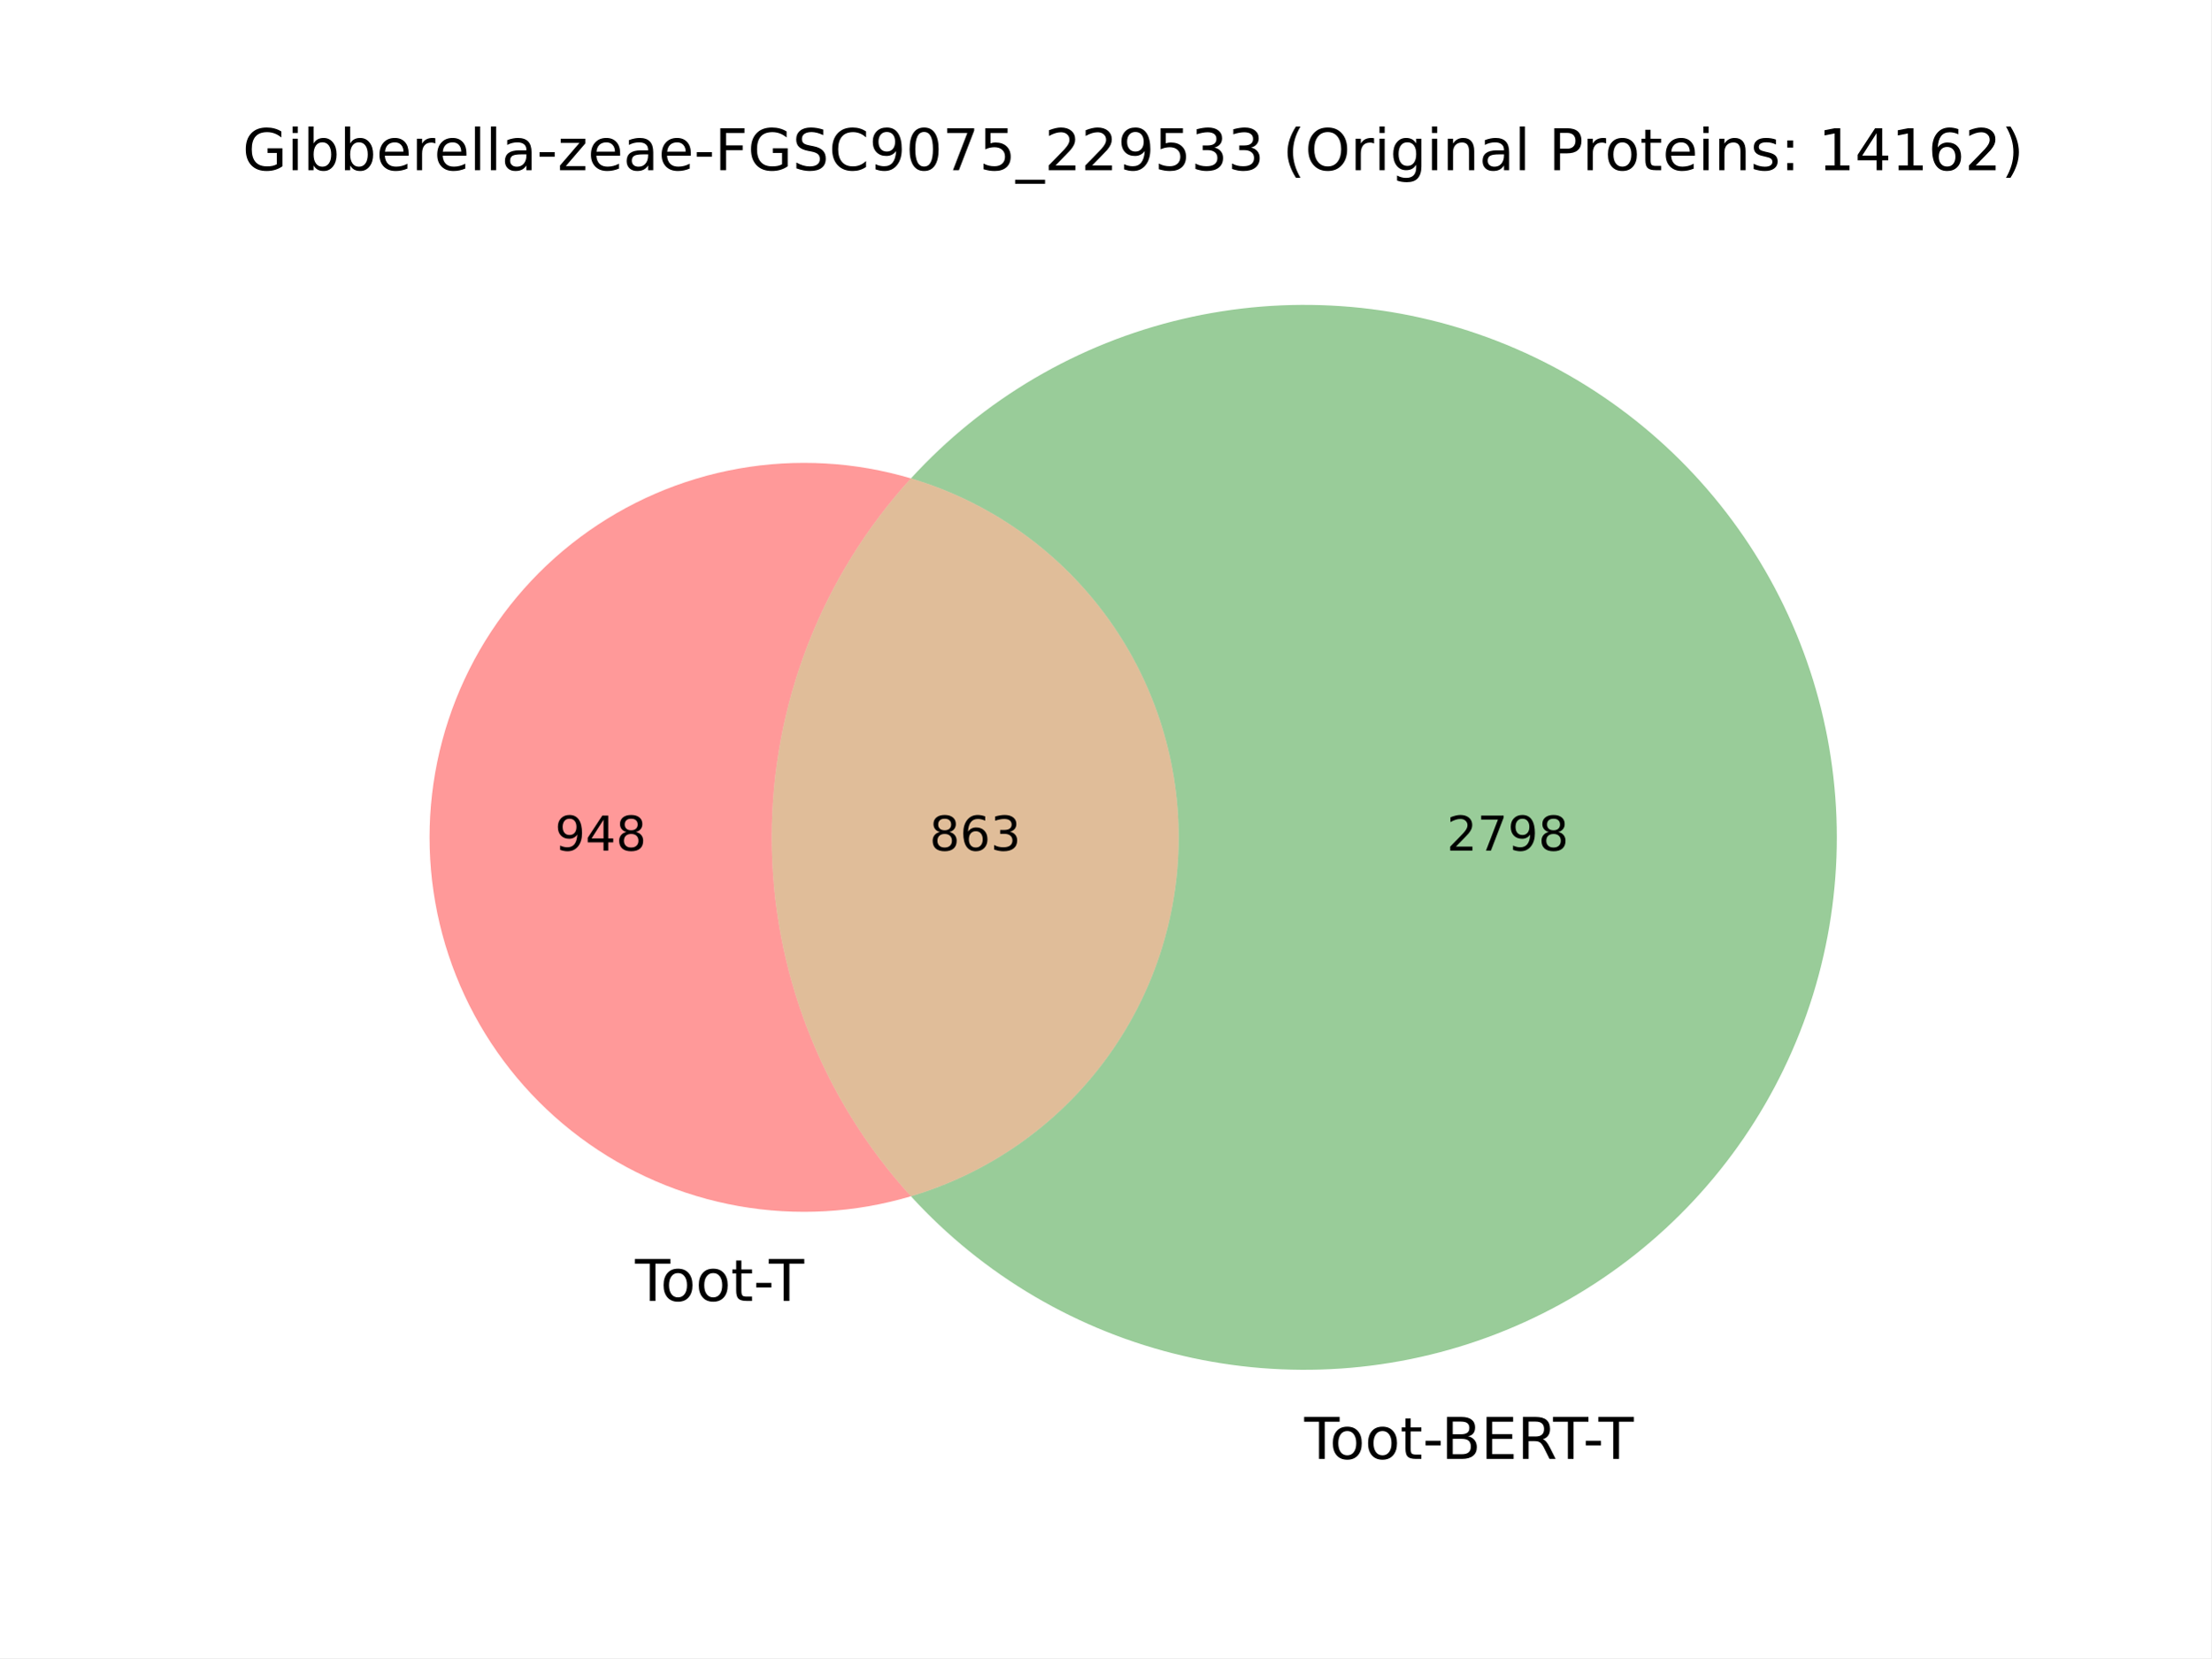
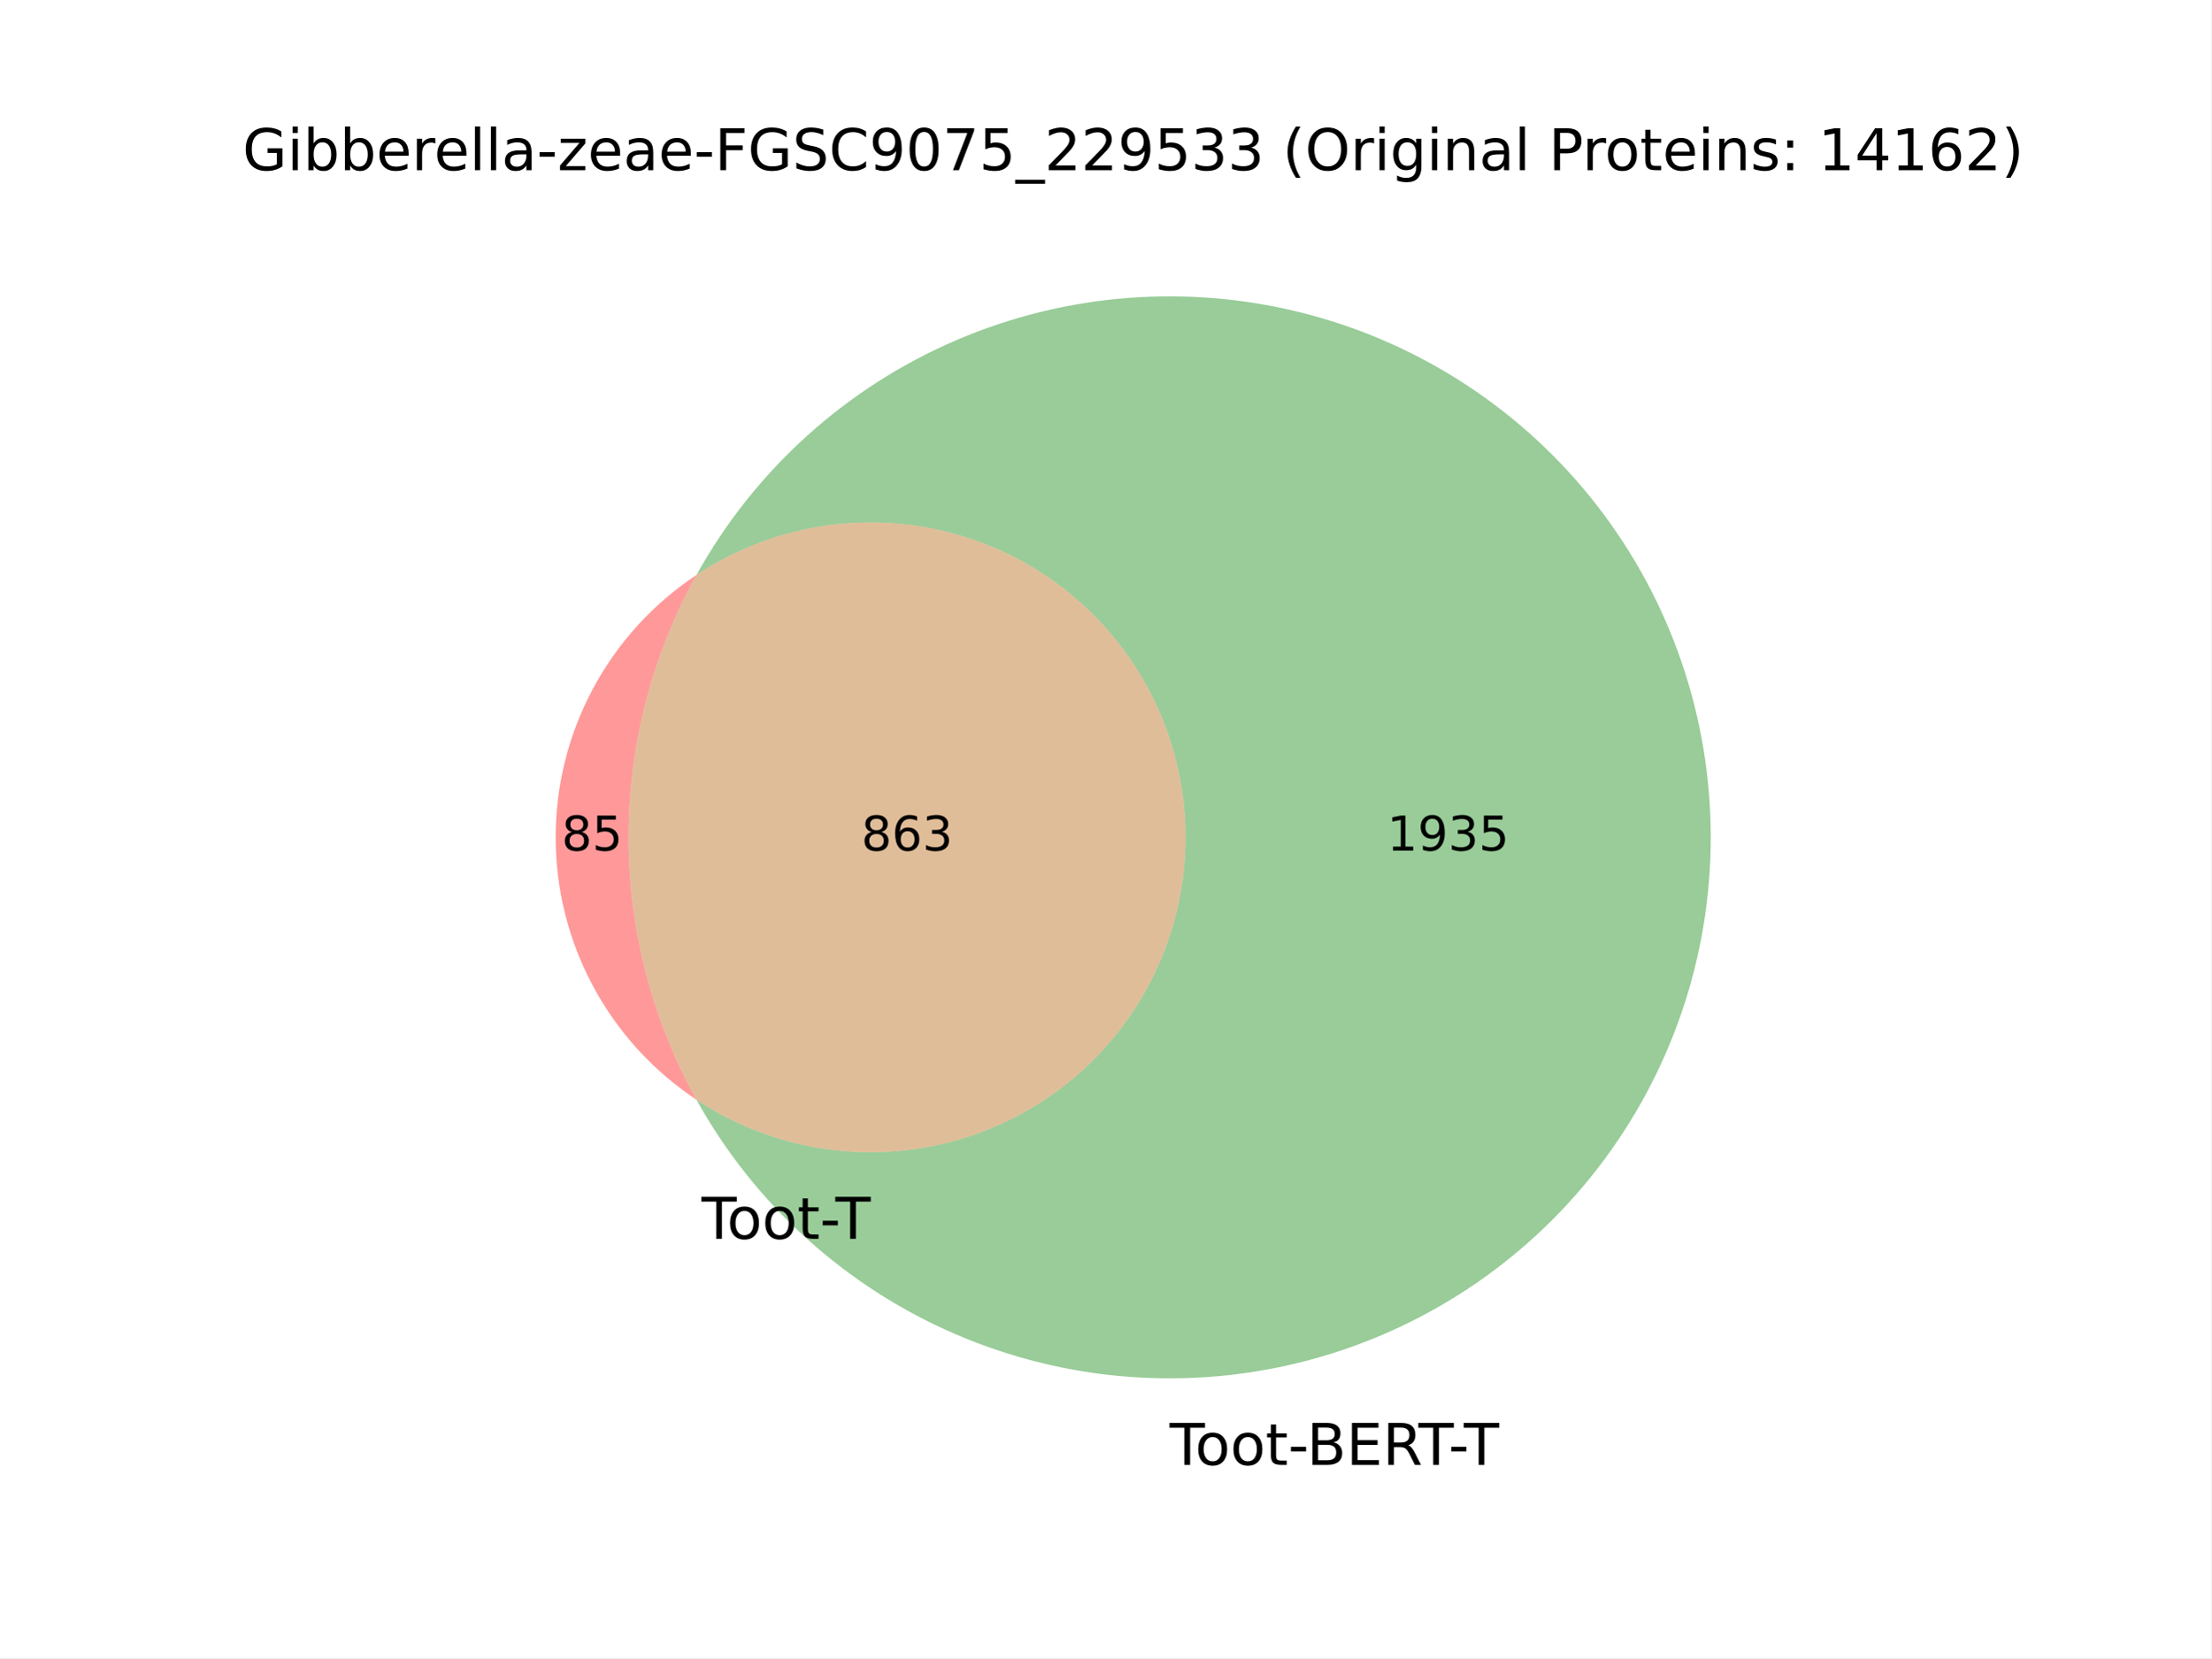
<svg xmlns="http://www.w3.org/2000/svg" xmlns:xlink="http://www.w3.org/1999/xlink" width="460.8pt" height="345.6pt" viewBox="0 0 460.8 345.6" version="1.1">
  <defs>
    <style type="text/css">*{stroke-linejoin: round; stroke-linecap: butt}</style>
  </defs>
  <g id="figure_1">
    <g id="patch_1">
      <path d="M 0 345.6  L 460.8 345.6  L 460.8 0  L 0 0  z " style="fill: #ffffff" />
    </g>
    <g id="axes_1">
      <g id="patch_2">
-         <path d="M 189.841 249.344  C 171.185 228.902 160.833 202.203 160.833 174.528  C 160.833 146.853 171.185 120.154 189.841 99.712  C 178.193 96.246 165.894 95.547 153.928 97.672  C 141.961 99.797 130.655 104.688 120.912 111.954  C 111.17 119.219 103.257 128.661 97.807 139.524  C 92.357 150.387 89.518 162.374 89.518 174.528  C 89.518 186.682 92.357 198.669 97.807 209.532  C 103.257 220.395 111.17 229.837 120.912 237.102  C 130.655 244.368 141.961 249.259 153.928 251.384  C 165.894 253.509 178.193 252.81 189.841 249.344  " clip-path="url(#p996bce3d77)" style="fill: #ff0000; opacity: 0.4" />
+         <path d="M 145.148 229.227  C 135.865 212.492 130.993 193.666 130.993 174.528  C 130.993 155.39 135.865 136.564 145.148 119.829  C 136.122 125.816 128.717 133.945 123.595 143.489  C 118.473 153.032 115.792 163.697 115.792 174.528  C 115.792 185.359 118.473 196.024 123.595 205.567  C 128.717 215.111 136.122 223.24 145.148 229.227  " clip-path="url(#p480b5c1950)" style="fill: #ff0000; opacity: 0.4" />
      </g>
      <g id="patch_3">
-         <path d="M 189.841 99.712  C 205.957 104.508 220.1 114.385 230.151 127.863  C 240.203 141.342 245.635 157.714 245.635 174.528  C 245.635 191.342 240.203 207.714 230.151 221.193  C 220.1 234.671 205.957 244.548 189.841 249.344  C 197.343 257.563 206.038 264.608 215.634 270.241  C 225.231 275.874 235.62 280.032 246.453 282.575  C 257.287 285.118 268.441 286.017 279.542 285.243  C 290.642 284.469 301.564 282.029 311.939 278.006  C 322.314 273.984 332.025 268.423 340.747 261.512  C 349.468 254.601 357.101 246.417 363.388 237.236  C 369.675 228.055 374.546 217.98 377.837 207.35  C 381.128 196.72 382.802 185.656 382.802 174.528  C 382.802 163.4 381.128 152.336 377.837 141.706  C 374.546 131.076 369.675 121.001 363.388 111.82  C 357.101 102.639 349.468 94.455 340.747 87.544  C 332.025 80.633 322.314 75.072 311.939 71.05  C 301.564 67.027 290.642 64.587 279.542 63.813  C 268.441 63.039 257.287 63.938 246.453 66.481  C 235.62 69.024 225.231 73.182 215.634 78.815  C 206.038 84.448 197.343 91.493 189.841 99.712  " clip-path="url(#p996bce3d77)" style="fill: #008000; opacity: 0.4" />
+         <path d="M 145.148 119.829  C 155.037 113.269 166.522 109.512 178.376 108.96  C 190.23 108.408 202.015 111.08 212.471 116.691  C 222.927 122.303 231.668 130.646 237.76 140.83  C 243.853 151.014 247.071 162.661 247.071 174.528  C 247.071 186.395 243.853 198.042 237.76 208.226  C 231.668 218.41 222.927 226.753 212.471 232.365  C 202.015 237.976 190.23 240.648 178.376 240.096  C 166.522 239.544 155.037 235.787 145.148 229.227  C 151.167 240.079 158.937 249.863 168.143 258.185  C 177.349 266.506 187.866 273.251 199.269 278.147  C 210.672 283.043 222.805 286.024 235.179 286.968  C 247.552 287.913 259.997 286.808 272.011 283.699  C 284.025 280.59 295.443 275.52 305.806 268.692  C 316.168 261.864 325.333 253.372 332.929 243.56  C 340.526 233.747 346.451 222.747 350.465 211.005  C 354.479 199.262 356.528 186.938 356.528 174.528  C 356.528 162.118 354.479 149.794 350.465 138.051  C 346.451 126.309 340.526 115.309 332.929 105.496  C 325.333 95.684 316.168 87.192 305.806 80.364  C 295.443 73.536 284.025 68.466 272.011 65.357  C 259.997 62.248 247.552 61.143 235.179 62.088  C 222.805 63.032 210.672 66.013 199.269 70.909  C 187.866 75.805 177.349 82.55 168.143 90.871  C 158.937 99.193 151.167 108.977 145.148 119.829  " clip-path="url(#p480b5c1950)" style="fill: #008000; opacity: 0.4" />
      </g>
      <g id="patch_4">
-         <path d="M 189.841 249.344  C 205.957 244.548 220.1 234.671 230.151 221.193  C 240.203 207.714 245.635 191.342 245.635 174.528  C 245.635 157.714 240.203 141.342 230.151 127.863  C 220.1 114.385 205.957 104.508 189.841 99.712  C 171.185 120.154 160.833 146.853 160.833 174.528  C 160.833 202.203 171.185 228.902 189.841 249.344  " clip-path="url(#p996bce3d77)" style="fill: #b25900; opacity: 0.4" />
+         <path d="M 145.148 229.227  C 155.037 235.787 166.522 239.544 178.376 240.096  C 190.23 240.648 202.015 237.976 212.471 232.365  C 222.927 226.753 231.668 218.41 237.76 208.226  C 243.853 198.042 247.071 186.395 247.071 174.528  C 247.071 162.661 243.853 151.014 237.76 140.83  C 231.668 130.646 222.927 122.303 212.471 116.691  C 202.015 111.08 190.23 108.408 178.376 108.96  C 166.522 109.512 155.037 113.269 145.148 119.829  C 135.865 136.564 130.993 155.39 130.993 174.528  C 130.993 193.666 135.865 212.492 145.148 229.227  " clip-path="url(#p480b5c1950)" style="fill: #b25900; opacity: 0.4" />
      </g>
      <g id="text_1">
-         <g transform="translate(115.6321 177.2874) scale(0.1 -0.1)">
+         <g transform="translate(117.0303 177.2874) scale(0.1 -0.1)">
          <defs>
-             <path id="DejaVuSans-39" d="M 703 97  L 703 672  Q 941 559 1184 500  Q 1428 441 1663 441  Q 2288 441 2617 861  Q 2947 1281 2994 2138  Q 2813 1869 2534 1725  Q 2256 1581 1919 1581  Q 1219 1581 811 2004  Q 403 2428 403 3163  Q 403 3881 828 4315  Q 1253 4750 1959 4750  Q 2769 4750 3195 4129  Q 3622 3509 3622 2328  Q 3622 1225 3098 567  Q 2575 -91 1691 -91  Q 1453 -91 1209 -44  Q 966 3 703 97  z M 1959 2075  Q 2384 2075 2632 2365  Q 2881 2656 2881 3163  Q 2881 3666 2632 3958  Q 2384 4250 1959 4250  Q 1534 4250 1286 3958  Q 1038 3666 1038 3163  Q 1038 2656 1286 2365  Q 1534 2075 1959 2075  z " transform="scale(0.015625)" />
-             <path id="DejaVuSans-34" d="M 2419 4116  L 825 1625  L 2419 1625  L 2419 4116  z M 2253 4666  L 3047 4666  L 3047 1625  L 3713 1625  L 3713 1100  L 3047 1100  L 3047 0  L 2419 0  L 2419 1100  L 313 1100  L 313 1709  L 2253 4666  z " transform="scale(0.015625)" />
            <path id="DejaVuSans-38" d="M 2034 2216  Q 1584 2216 1326 1975  Q 1069 1734 1069 1313  Q 1069 891 1326 650  Q 1584 409 2034 409  Q 2484 409 2743 651  Q 3003 894 3003 1313  Q 3003 1734 2745 1975  Q 2488 2216 2034 2216  z M 1403 2484  Q 997 2584 770 2862  Q 544 3141 544 3541  Q 544 4100 942 4425  Q 1341 4750 2034 4750  Q 2731 4750 3128 4425  Q 3525 4100 3525 3541  Q 3525 3141 3298 2862  Q 3072 2584 2669 2484  Q 3125 2378 3379 2068  Q 3634 1759 3634 1313  Q 3634 634 3220 271  Q 2806 -91 2034 -91  Q 1263 -91 848 271  Q 434 634 434 1313  Q 434 1759 690 2068  Q 947 2378 1403 2484  z M 1172 3481  Q 1172 3119 1398 2916  Q 1625 2713 2034 2713  Q 2441 2713 2670 2916  Q 2900 3119 2900 3481  Q 2900 3844 2670 4047  Q 2441 4250 2034 4250  Q 1625 4250 1398 4047  Q 1172 3844 1172 3481  z " transform="scale(0.015625)" />
+             <path id="DejaVuSans-35" d="M 691 4666  L 3169 4666  L 3169 4134  L 1269 4134  L 1269 2991  Q 1406 3038 1543 3061  Q 1681 3084 1819 3084  Q 2600 3084 3056 2656  Q 3513 2228 3513 1497  Q 3513 744 3044 326  Q 2575 -91 1722 -91  Q 1428 -91 1123 -41  Q 819 9 494 109  L 494 744  Q 775 591 1075 516  Q 1375 441 1709 441  Q 2250 441 2565 725  Q 2881 1009 2881 1497  Q 2881 1984 2565 2268  Q 2250 2553 1709 2553  Q 1456 2553 1204 2497  Q 953 2441 691 2322  L 691 4666  z " transform="scale(0.015625)" />
          </defs>
-           <use xlink:href="#DejaVuSans-39" />
-           <use xlink:href="#DejaVuSans-34" x="63.623" />
-           <use xlink:href="#DejaVuSans-38" x="127.246" />
+           <use xlink:href="#DejaVuSans-38" />
+           <use xlink:href="#DejaVuSans-35" x="63.623" />
        </g>
      </g>
      <g id="text_2">
-         <g transform="translate(301.4935 177.2874) scale(0.1 -0.1)">
+         <g transform="translate(289.0742 177.2874) scale(0.1 -0.1)">
          <defs>
-             <path id="DejaVuSans-32" d="M 1228 531  L 3431 531  L 3431 0  L 469 0  L 469 531  Q 828 903 1448 1529  Q 2069 2156 2228 2338  Q 2531 2678 2651 2914  Q 2772 3150 2772 3378  Q 2772 3750 2511 3984  Q 2250 4219 1831 4219  Q 1534 4219 1204 4116  Q 875 4013 500 3803  L 500 4441  Q 881 4594 1212 4672  Q 1544 4750 1819 4750  Q 2544 4750 2975 4387  Q 3406 4025 3406 3419  Q 3406 3131 3298 2873  Q 3191 2616 2906 2266  Q 2828 2175 2409 1742  Q 1991 1309 1228 531  z " transform="scale(0.015625)" />
-             <path id="DejaVuSans-37" d="M 525 4666  L 3525 4666  L 3525 4397  L 1831 0  L 1172 0  L 2766 4134  L 525 4134  L 525 4666  z " transform="scale(0.015625)" />
+             <path id="DejaVuSans-31" d="M 794 531  L 1825 531  L 1825 4091  L 703 3866  L 703 4441  L 1819 4666  L 2450 4666  L 2450 531  L 3481 531  L 3481 0  L 794 0  L 794 531  z " transform="scale(0.015625)" />
+             <path id="DejaVuSans-39" d="M 703 97  L 703 672  Q 941 559 1184 500  Q 1428 441 1663 441  Q 2288 441 2617 861  Q 2947 1281 2994 2138  Q 2813 1869 2534 1725  Q 2256 1581 1919 1581  Q 1219 1581 811 2004  Q 403 2428 403 3163  Q 403 3881 828 4315  Q 1253 4750 1959 4750  Q 2769 4750 3195 4129  Q 3622 3509 3622 2328  Q 3622 1225 3098 567  Q 2575 -91 1691 -91  Q 1453 -91 1209 -44  Q 966 3 703 97  z M 1959 2075  Q 2384 2075 2632 2365  Q 2881 2656 2881 3163  Q 2881 3666 2632 3958  Q 2384 4250 1959 4250  Q 1534 4250 1286 3958  Q 1038 3666 1038 3163  Q 1038 2656 1286 2365  Q 1534 2075 1959 2075  z " transform="scale(0.015625)" />
+             <path id="DejaVuSans-33" d="M 2597 2516  Q 3050 2419 3304 2112  Q 3559 1806 3559 1356  Q 3559 666 3084 287  Q 2609 -91 1734 -91  Q 1441 -91 1130 -33  Q 819 25 488 141  L 488 750  Q 750 597 1062 519  Q 1375 441 1716 441  Q 2309 441 2620 675  Q 2931 909 2931 1356  Q 2931 1769 2642 2001  Q 2353 2234 1838 2234  L 1294 2234  L 1294 2753  L 1863 2753  Q 2328 2753 2575 2939  Q 2822 3125 2822 3475  Q 2822 3834 2567 4026  Q 2313 4219 1838 4219  Q 1578 4219 1281 4162  Q 984 4106 628 3988  L 628 4550  Q 988 4650 1302 4700  Q 1616 4750 1894 4750  Q 2613 4750 3031 4423  Q 3450 4097 3450 3541  Q 3450 3153 3228 2886  Q 3006 2619 2597 2516  z " transform="scale(0.015625)" />
          </defs>
-           <use xlink:href="#DejaVuSans-32" />
-           <use xlink:href="#DejaVuSans-37" x="63.623" />
-           <use xlink:href="#DejaVuSans-39" x="127.246" />
-           <use xlink:href="#DejaVuSans-38" x="190.869" />
+           <use xlink:href="#DejaVuSans-31" />
+           <use xlink:href="#DejaVuSans-39" x="63.623" />
+           <use xlink:href="#DejaVuSans-33" x="127.246" />
+           <use xlink:href="#DejaVuSans-35" x="190.869" />
        </g>
      </g>
      <g id="text_3">
-         <g transform="translate(193.6906 177.2874) scale(0.1 -0.1)">
+         <g transform="translate(179.4882 177.2874) scale(0.1 -0.1)">
          <defs>
            <path id="DejaVuSans-36" d="M 2113 2584  Q 1688 2584 1439 2293  Q 1191 2003 1191 1497  Q 1191 994 1439 701  Q 1688 409 2113 409  Q 2538 409 2786 701  Q 3034 994 3034 1497  Q 3034 2003 2786 2293  Q 2538 2584 2113 2584  z M 3366 4563  L 3366 3988  Q 3128 4100 2886 4159  Q 2644 4219 2406 4219  Q 1781 4219 1451 3797  Q 1122 3375 1075 2522  Q 1259 2794 1537 2939  Q 1816 3084 2150 3084  Q 2853 3084 3261 2657  Q 3669 2231 3669 1497  Q 3669 778 3244 343  Q 2819 -91 2113 -91  Q 1303 -91 875 529  Q 447 1150 447 2328  Q 447 3434 972 4092  Q 1497 4750 2381 4750  Q 2619 4750 2861 4703  Q 3103 4656 3366 4563  z " transform="scale(0.015625)" />
-             <path id="DejaVuSans-33" d="M 2597 2516  Q 3050 2419 3304 2112  Q 3559 1806 3559 1356  Q 3559 666 3084 287  Q 2609 -91 1734 -91  Q 1441 -91 1130 -33  Q 819 25 488 141  L 488 750  Q 750 597 1062 519  Q 1375 441 1716 441  Q 2309 441 2620 675  Q 2931 909 2931 1356  Q 2931 1769 2642 2001  Q 2353 2234 1838 2234  L 1294 2234  L 1294 2753  L 1863 2753  Q 2328 2753 2575 2939  Q 2822 3125 2822 3475  Q 2822 3834 2567 4026  Q 2313 4219 1838 4219  Q 1578 4219 1281 4162  Q 984 4106 628 3988  L 628 4550  Q 988 4650 1302 4700  Q 1616 4750 1894 4750  Q 2613 4750 3031 4423  Q 3450 4097 3450 3541  Q 3450 3153 3228 2886  Q 3006 2619 2597 2516  z " transform="scale(0.015625)" />
          </defs>
          <use xlink:href="#DejaVuSans-38" />
          <use xlink:href="#DejaVuSans-36" x="63.623" />
          <use xlink:href="#DejaVuSans-33" x="127.246" />
        </g>
      </g>
      <g id="text_4">
-         <g transform="translate(132.3345 271.1568) scale(0.12 -0.12)">
+         <g transform="translate(146.189 258.2056) scale(0.12 -0.12)">
          <defs>
            <path id="DejaVuSans-54" d="M -19 4666  L 3928 4666  L 3928 4134  L 2272 4134  L 2272 0  L 1638 0  L 1638 4134  L -19 4134  L -19 4666  z " transform="scale(0.015625)" />
            <path id="DejaVuSans-6f" d="M 1959 3097  Q 1497 3097 1228 2736  Q 959 2375 959 1747  Q 959 1119 1226 758  Q 1494 397 1959 397  Q 2419 397 2687 759  Q 2956 1122 2956 1747  Q 2956 2369 2687 2733  Q 2419 3097 1959 3097  z M 1959 3584  Q 2709 3584 3137 3096  Q 3566 2609 3566 1747  Q 3566 888 3137 398  Q 2709 -91 1959 -91  Q 1206 -91 779 398  Q 353 888 353 1747  Q 353 2609 779 3096  Q 1206 3584 1959 3584  z " transform="scale(0.015625)" />
            <path id="DejaVuSans-74" d="M 1172 4494  L 1172 3500  L 2356 3500  L 2356 3053  L 1172 3053  L 1172 1153  Q 1172 725 1289 603  Q 1406 481 1766 481  L 2356 481  L 2356 0  L 1766 0  Q 1100 0 847 248  Q 594 497 594 1153  L 594 3053  L 172 3053  L 172 3500  L 594 3500  L 594 4494  L 1172 4494  z " transform="scale(0.015625)" />
            <path id="DejaVuSans-2d" d="M 313 2009  L 1997 2009  L 1997 1497  L 313 1497  L 313 2009  z " transform="scale(0.015625)" />
          </defs>
          <use xlink:href="#DejaVuSans-54" />
          <use xlink:href="#DejaVuSans-6f" x="44.084" />
          <use xlink:href="#DejaVuSans-6f" x="105.266" />
          <use xlink:href="#DejaVuSans-74" x="166.447" />
          <use xlink:href="#DejaVuSans-2d" x="205.656" />
          <use xlink:href="#DejaVuSans-54" x="232.615" />
        </g>
      </g>
      <g id="text_5">
-         <g transform="translate(271.8174 304.0824) scale(0.12 -0.12)">
+         <g transform="translate(243.7605 305.3337) scale(0.12 -0.12)">
          <defs>
            <path id="DejaVuSans-42" d="M 1259 2228  L 1259 519  L 2272 519  Q 2781 519 3026 730  Q 3272 941 3272 1375  Q 3272 1813 3026 2020  Q 2781 2228 2272 2228  L 1259 2228  z M 1259 4147  L 1259 2741  L 2194 2741  Q 2656 2741 2882 2914  Q 3109 3088 3109 3444  Q 3109 3797 2882 3972  Q 2656 4147 2194 4147  L 1259 4147  z M 628 4666  L 2241 4666  Q 2963 4666 3353 4366  Q 3744 4066 3744 3513  Q 3744 3084 3544 2831  Q 3344 2578 2956 2516  Q 3422 2416 3680 2098  Q 3938 1781 3938 1306  Q 3938 681 3513 340  Q 3088 0 2303 0  L 628 0  L 628 4666  z " transform="scale(0.015625)" />
            <path id="DejaVuSans-45" d="M 628 4666  L 3578 4666  L 3578 4134  L 1259 4134  L 1259 2753  L 3481 2753  L 3481 2222  L 1259 2222  L 1259 531  L 3634 531  L 3634 0  L 628 0  L 628 4666  z " transform="scale(0.015625)" />
            <path id="DejaVuSans-52" d="M 2841 2188  Q 3044 2119 3236 1894  Q 3428 1669 3622 1275  L 4263 0  L 3584 0  L 2988 1197  Q 2756 1666 2539 1819  Q 2322 1972 1947 1972  L 1259 1972  L 1259 0  L 628 0  L 628 4666  L 2053 4666  Q 2853 4666 3247 4331  Q 3641 3997 3641 3322  Q 3641 2881 3436 2590  Q 3231 2300 2841 2188  z M 1259 4147  L 1259 2491  L 2053 2491  Q 2509 2491 2742 2702  Q 2975 2913 2975 3322  Q 2975 3731 2742 3939  Q 2509 4147 2053 4147  L 1259 4147  z " transform="scale(0.015625)" />
          </defs>
          <use xlink:href="#DejaVuSans-54" />
          <use xlink:href="#DejaVuSans-6f" x="44.084" />
          <use xlink:href="#DejaVuSans-6f" x="105.266" />
          <use xlink:href="#DejaVuSans-74" x="166.447" />
          <use xlink:href="#DejaVuSans-2d" x="205.656" />
          <use xlink:href="#DejaVuSans-42" x="238.115" />
          <use xlink:href="#DejaVuSans-45" x="306.719" />
          <use xlink:href="#DejaVuSans-52" x="369.902" />
          <use xlink:href="#DejaVuSans-54" x="432.135" />
          <use xlink:href="#DejaVuSans-2d" x="484.094" />
          <use xlink:href="#DejaVuSans-54" x="511.053" />
        </g>
      </g>
      <g id="text_6">
        <g transform="translate(50.5425 35.472) scale(0.12 -0.12)">
          <defs>
            <path id="DejaVuSans-47" d="M 3809 666  L 3809 1919  L 2778 1919  L 2778 2438  L 4434 2438  L 4434 434  Q 4069 175 3628 42  Q 3188 -91 2688 -91  Q 1594 -91 976 548  Q 359 1188 359 2328  Q 359 3472 976 4111  Q 1594 4750 2688 4750  Q 3144 4750 3555 4637  Q 3966 4525 4313 4306  L 4313 3634  Q 3963 3931 3569 4081  Q 3175 4231 2741 4231  Q 1884 4231 1454 3753  Q 1025 3275 1025 2328  Q 1025 1384 1454 906  Q 1884 428 2741 428  Q 3075 428 3337 486  Q 3600 544 3809 666  z " transform="scale(0.015625)" />
            <path id="DejaVuSans-69" d="M 603 3500  L 1178 3500  L 1178 0  L 603 0  L 603 3500  z M 603 4863  L 1178 4863  L 1178 4134  L 603 4134  L 603 4863  z " transform="scale(0.015625)" />
            <path id="DejaVuSans-62" d="M 3116 1747  Q 3116 2381 2855 2742  Q 2594 3103 2138 3103  Q 1681 3103 1420 2742  Q 1159 2381 1159 1747  Q 1159 1113 1420 752  Q 1681 391 2138 391  Q 2594 391 2855 752  Q 3116 1113 3116 1747  z M 1159 2969  Q 1341 3281 1617 3432  Q 1894 3584 2278 3584  Q 2916 3584 3314 3078  Q 3713 2572 3713 1747  Q 3713 922 3314 415  Q 2916 -91 2278 -91  Q 1894 -91 1617 61  Q 1341 213 1159 525  L 1159 0  L 581 0  L 581 4863  L 1159 4863  L 1159 2969  z " transform="scale(0.015625)" />
            <path id="DejaVuSans-65" d="M 3597 1894  L 3597 1613  L 953 1613  Q 991 1019 1311 708  Q 1631 397 2203 397  Q 2534 397 2845 478  Q 3156 559 3463 722  L 3463 178  Q 3153 47 2828 -22  Q 2503 -91 2169 -91  Q 1331 -91 842 396  Q 353 884 353 1716  Q 353 2575 817 3079  Q 1281 3584 2069 3584  Q 2775 3584 3186 3129  Q 3597 2675 3597 1894  z M 3022 2063  Q 3016 2534 2758 2815  Q 2500 3097 2075 3097  Q 1594 3097 1305 2825  Q 1016 2553 972 2059  L 3022 2063  z " transform="scale(0.015625)" />
            <path id="DejaVuSans-72" d="M 2631 2963  Q 2534 3019 2420 3045  Q 2306 3072 2169 3072  Q 1681 3072 1420 2755  Q 1159 2438 1159 1844  L 1159 0  L 581 0  L 581 3500  L 1159 3500  L 1159 2956  Q 1341 3275 1631 3429  Q 1922 3584 2338 3584  Q 2397 3584 2469 3576  Q 2541 3569 2628 3553  L 2631 2963  z " transform="scale(0.015625)" />
            <path id="DejaVuSans-6c" d="M 603 4863  L 1178 4863  L 1178 0  L 603 0  L 603 4863  z " transform="scale(0.015625)" />
            <path id="DejaVuSans-61" d="M 2194 1759  Q 1497 1759 1228 1600  Q 959 1441 959 1056  Q 959 750 1161 570  Q 1363 391 1709 391  Q 2188 391 2477 730  Q 2766 1069 2766 1631  L 2766 1759  L 2194 1759  z M 3341 1997  L 3341 0  L 2766 0  L 2766 531  Q 2569 213 2275 61  Q 1981 -91 1556 -91  Q 1019 -91 701 211  Q 384 513 384 1019  Q 384 1609 779 1909  Q 1175 2209 1959 2209  L 2766 2209  L 2766 2266  Q 2766 2663 2505 2880  Q 2244 3097 1772 3097  Q 1472 3097 1187 3025  Q 903 2953 641 2809  L 641 3341  Q 956 3463 1253 3523  Q 1550 3584 1831 3584  Q 2591 3584 2966 3190  Q 3341 2797 3341 1997  z " transform="scale(0.015625)" />
            <path id="DejaVuSans-7a" d="M 353 3500  L 3084 3500  L 3084 2975  L 922 459  L 3084 459  L 3084 0  L 275 0  L 275 525  L 2438 3041  L 353 3041  L 353 3500  z " transform="scale(0.015625)" />
            <path id="DejaVuSans-46" d="M 628 4666  L 3309 4666  L 3309 4134  L 1259 4134  L 1259 2759  L 3109 2759  L 3109 2228  L 1259 2228  L 1259 0  L 628 0  L 628 4666  z " transform="scale(0.015625)" />
            <path id="DejaVuSans-53" d="M 3425 4513  L 3425 3897  Q 3066 4069 2747 4153  Q 2428 4238 2131 4238  Q 1616 4238 1336 4038  Q 1056 3838 1056 3469  Q 1056 3159 1242 3001  Q 1428 2844 1947 2747  L 2328 2669  Q 3034 2534 3370 2195  Q 3706 1856 3706 1288  Q 3706 609 3251 259  Q 2797 -91 1919 -91  Q 1588 -91 1214 -16  Q 841 59 441 206  L 441 856  Q 825 641 1194 531  Q 1563 422 1919 422  Q 2459 422 2753 634  Q 3047 847 3047 1241  Q 3047 1584 2836 1778  Q 2625 1972 2144 2069  L 1759 2144  Q 1053 2284 737 2584  Q 422 2884 422 3419  Q 422 4038 858 4394  Q 1294 4750 2059 4750  Q 2388 4750 2728 4690  Q 3069 4631 3425 4513  z " transform="scale(0.015625)" />
            <path id="DejaVuSans-43" d="M 4122 4306  L 4122 3641  Q 3803 3938 3442 4084  Q 3081 4231 2675 4231  Q 1875 4231 1450 3742  Q 1025 3253 1025 2328  Q 1025 1406 1450 917  Q 1875 428 2675 428  Q 3081 428 3442 575  Q 3803 722 4122 1019  L 4122 359  Q 3791 134 3420 21  Q 3050 -91 2638 -91  Q 1578 -91 968 557  Q 359 1206 359 2328  Q 359 3453 968 4101  Q 1578 4750 2638 4750  Q 3056 4750 3426 4639  Q 3797 4528 4122 4306  z " transform="scale(0.015625)" />
            <path id="DejaVuSans-30" d="M 2034 4250  Q 1547 4250 1301 3770  Q 1056 3291 1056 2328  Q 1056 1369 1301 889  Q 1547 409 2034 409  Q 2525 409 2770 889  Q 3016 1369 3016 2328  Q 3016 3291 2770 3770  Q 2525 4250 2034 4250  z M 2034 4750  Q 2819 4750 3233 4129  Q 3647 3509 3647 2328  Q 3647 1150 3233 529  Q 2819 -91 2034 -91  Q 1250 -91 836 529  Q 422 1150 422 2328  Q 422 3509 836 4129  Q 1250 4750 2034 4750  z " transform="scale(0.015625)" />
-             <path id="DejaVuSans-35" d="M 691 4666  L 3169 4666  L 3169 4134  L 1269 4134  L 1269 2991  Q 1406 3038 1543 3061  Q 1681 3084 1819 3084  Q 2600 3084 3056 2656  Q 3513 2228 3513 1497  Q 3513 744 3044 326  Q 2575 -91 1722 -91  Q 1428 -91 1123 -41  Q 819 9 494 109  L 494 744  Q 775 591 1075 516  Q 1375 441 1709 441  Q 2250 441 2565 725  Q 2881 1009 2881 1497  Q 2881 1984 2565 2268  Q 2250 2553 1709 2553  Q 1456 2553 1204 2497  Q 953 2441 691 2322  L 691 4666  z " transform="scale(0.015625)" />
+             <path id="DejaVuSans-37" d="M 525 4666  L 3525 4666  L 3525 4397  L 1831 0  L 1172 0  L 2766 4134  L 525 4134  L 525 4666  z " transform="scale(0.015625)" />
            <path id="DejaVuSans-5f" d="M 3263 -1063  L 3263 -1509  L -63 -1509  L -63 -1063  L 3263 -1063  z " transform="scale(0.015625)" />
+             <path id="DejaVuSans-32" d="M 1228 531  L 3431 531  L 3431 0  L 469 0  L 469 531  Q 828 903 1448 1529  Q 2069 2156 2228 2338  Q 2531 2678 2651 2914  Q 2772 3150 2772 3378  Q 2772 3750 2511 3984  Q 2250 4219 1831 4219  Q 1534 4219 1204 4116  Q 875 4013 500 3803  L 500 4441  Q 881 4594 1212 4672  Q 1544 4750 1819 4750  Q 2544 4750 2975 4387  Q 3406 4025 3406 3419  Q 3406 3131 3298 2873  Q 3191 2616 2906 2266  Q 2828 2175 2409 1742  Q 1991 1309 1228 531  z " transform="scale(0.015625)" />
            <path id="DejaVuSans-20" transform="scale(0.015625)" />
            <path id="DejaVuSans-28" d="M 1984 4856  Q 1566 4138 1362 3434  Q 1159 2731 1159 2009  Q 1159 1288 1364 580  Q 1569 -128 1984 -844  L 1484 -844  Q 1016 -109 783 600  Q 550 1309 550 2009  Q 550 2706 781 3412  Q 1013 4119 1484 4856  L 1984 4856  z " transform="scale(0.015625)" />
            <path id="DejaVuSans-4f" d="M 2522 4238  Q 1834 4238 1429 3725  Q 1025 3213 1025 2328  Q 1025 1447 1429 934  Q 1834 422 2522 422  Q 3209 422 3611 934  Q 4013 1447 4013 2328  Q 4013 3213 3611 3725  Q 3209 4238 2522 4238  z M 2522 4750  Q 3503 4750 4090 4092  Q 4678 3434 4678 2328  Q 4678 1225 4090 567  Q 3503 -91 2522 -91  Q 1538 -91 948 565  Q 359 1222 359 2328  Q 359 3434 948 4092  Q 1538 4750 2522 4750  z " transform="scale(0.015625)" />
            <path id="DejaVuSans-67" d="M 2906 1791  Q 2906 2416 2648 2759  Q 2391 3103 1925 3103  Q 1463 3103 1205 2759  Q 947 2416 947 1791  Q 947 1169 1205 825  Q 1463 481 1925 481  Q 2391 481 2648 825  Q 2906 1169 2906 1791  z M 3481 434  Q 3481 -459 3084 -895  Q 2688 -1331 1869 -1331  Q 1566 -1331 1297 -1286  Q 1028 -1241 775 -1147  L 775 -588  Q 1028 -725 1275 -790  Q 1522 -856 1778 -856  Q 2344 -856 2625 -561  Q 2906 -266 2906 331  L 2906 616  Q 2728 306 2450 153  Q 2172 0 1784 0  Q 1141 0 747 490  Q 353 981 353 1791  Q 353 2603 747 3093  Q 1141 3584 1784 3584  Q 2172 3584 2450 3431  Q 2728 3278 2906 2969  L 2906 3500  L 3481 3500  L 3481 434  z " transform="scale(0.015625)" />
            <path id="DejaVuSans-6e" d="M 3513 2113  L 3513 0  L 2938 0  L 2938 2094  Q 2938 2591 2744 2837  Q 2550 3084 2163 3084  Q 1697 3084 1428 2787  Q 1159 2491 1159 1978  L 1159 0  L 581 0  L 581 3500  L 1159 3500  L 1159 2956  Q 1366 3272 1645 3428  Q 1925 3584 2291 3584  Q 2894 3584 3203 3211  Q 3513 2838 3513 2113  z " transform="scale(0.015625)" />
            <path id="DejaVuSans-50" d="M 1259 4147  L 1259 2394  L 2053 2394  Q 2494 2394 2734 2622  Q 2975 2850 2975 3272  Q 2975 3691 2734 3919  Q 2494 4147 2053 4147  L 1259 4147  z M 628 4666  L 2053 4666  Q 2838 4666 3239 4311  Q 3641 3956 3641 3272  Q 3641 2581 3239 2228  Q 2838 1875 2053 1875  L 1259 1875  L 1259 0  L 628 0  L 628 4666  z " transform="scale(0.015625)" />
            <path id="DejaVuSans-73" d="M 2834 3397  L 2834 2853  Q 2591 2978 2328 3040  Q 2066 3103 1784 3103  Q 1356 3103 1142 2972  Q 928 2841 928 2578  Q 928 2378 1081 2264  Q 1234 2150 1697 2047  L 1894 2003  Q 2506 1872 2764 1633  Q 3022 1394 3022 966  Q 3022 478 2636 193  Q 2250 -91 1575 -91  Q 1294 -91 989 -36  Q 684 19 347 128  L 347 722  Q 666 556 975 473  Q 1284 391 1588 391  Q 1994 391 2212 530  Q 2431 669 2431 922  Q 2431 1156 2273 1281  Q 2116 1406 1581 1522  L 1381 1569  Q 847 1681 609 1914  Q 372 2147 372 2553  Q 372 3047 722 3315  Q 1072 3584 1716 3584  Q 2034 3584 2315 3537  Q 2597 3491 2834 3397  z " transform="scale(0.015625)" />
            <path id="DejaVuSans-3a" d="M 750 794  L 1409 794  L 1409 0  L 750 0  L 750 794  z M 750 3309  L 1409 3309  L 1409 2516  L 750 2516  L 750 3309  z " transform="scale(0.015625)" />
-             <path id="DejaVuSans-31" d="M 794 531  L 1825 531  L 1825 4091  L 703 3866  L 703 4441  L 1819 4666  L 2450 4666  L 2450 531  L 3481 531  L 3481 0  L 794 0  L 794 531  z " transform="scale(0.015625)" />
+             <path id="DejaVuSans-34" d="M 2419 4116  L 825 1625  L 2419 1625  L 2419 4116  z M 2253 4666  L 3047 4666  L 3047 1625  L 3713 1625  L 3713 1100  L 3047 1100  L 3047 0  L 2419 0  L 2419 1100  L 313 1100  L 313 1709  L 2253 4666  z " transform="scale(0.015625)" />
            <path id="DejaVuSans-29" d="M 513 4856  L 1013 4856  Q 1481 4119 1714 3412  Q 1947 2706 1947 2009  Q 1947 1309 1714 600  Q 1481 -109 1013 -844  L 513 -844  Q 928 -128 1133 580  Q 1338 1288 1338 2009  Q 1338 2731 1133 3434  Q 928 4138 513 4856  z " transform="scale(0.015625)" />
          </defs>
          <use xlink:href="#DejaVuSans-47" />
          <use xlink:href="#DejaVuSans-69" x="77.49" />
          <use xlink:href="#DejaVuSans-62" x="105.273" />
          <use xlink:href="#DejaVuSans-62" x="168.75" />
          <use xlink:href="#DejaVuSans-65" x="232.227" />
          <use xlink:href="#DejaVuSans-72" x="293.75" />
          <use xlink:href="#DejaVuSans-65" x="332.613" />
          <use xlink:href="#DejaVuSans-6c" x="394.137" />
          <use xlink:href="#DejaVuSans-6c" x="421.92" />
          <use xlink:href="#DejaVuSans-61" x="449.703" />
          <use xlink:href="#DejaVuSans-2d" x="510.982" />
          <use xlink:href="#DejaVuSans-7a" x="547.066" />
          <use xlink:href="#DejaVuSans-65" x="599.557" />
          <use xlink:href="#DejaVuSans-61" x="661.08" />
          <use xlink:href="#DejaVuSans-65" x="722.359" />
          <use xlink:href="#DejaVuSans-2d" x="783.883" />
          <use xlink:href="#DejaVuSans-46" x="819.967" />
          <use xlink:href="#DejaVuSans-47" x="877.486" />
          <use xlink:href="#DejaVuSans-53" x="954.977" />
          <use xlink:href="#DejaVuSans-43" x="1018.453" />
          <use xlink:href="#DejaVuSans-39" x="1088.277" />
          <use xlink:href="#DejaVuSans-30" x="1151.9" />
          <use xlink:href="#DejaVuSans-37" x="1215.523" />
          <use xlink:href="#DejaVuSans-35" x="1279.146" />
          <use xlink:href="#DejaVuSans-5f" x="1342.77" />
          <use xlink:href="#DejaVuSans-32" x="1392.77" />
          <use xlink:href="#DejaVuSans-32" x="1456.393" />
          <use xlink:href="#DejaVuSans-39" x="1520.016" />
          <use xlink:href="#DejaVuSans-35" x="1583.639" />
          <use xlink:href="#DejaVuSans-33" x="1647.262" />
          <use xlink:href="#DejaVuSans-33" x="1710.885" />
          <use xlink:href="#DejaVuSans-20" x="1774.508" />
          <use xlink:href="#DejaVuSans-28" x="1806.295" />
          <use xlink:href="#DejaVuSans-4f" x="1845.309" />
          <use xlink:href="#DejaVuSans-72" x="1924.02" />
          <use xlink:href="#DejaVuSans-69" x="1965.133" />
          <use xlink:href="#DejaVuSans-67" x="1992.916" />
          <use xlink:href="#DejaVuSans-69" x="2056.393" />
          <use xlink:href="#DejaVuSans-6e" x="2084.176" />
          <use xlink:href="#DejaVuSans-61" x="2147.555" />
          <use xlink:href="#DejaVuSans-6c" x="2208.834" />
          <use xlink:href="#DejaVuSans-20" x="2236.617" />
          <use xlink:href="#DejaVuSans-50" x="2268.404" />
          <use xlink:href="#DejaVuSans-72" x="2326.957" />
          <use xlink:href="#DejaVuSans-6f" x="2365.82" />
          <use xlink:href="#DejaVuSans-74" x="2427.002" />
          <use xlink:href="#DejaVuSans-65" x="2466.211" />
          <use xlink:href="#DejaVuSans-69" x="2527.734" />
          <use xlink:href="#DejaVuSans-6e" x="2555.518" />
          <use xlink:href="#DejaVuSans-73" x="2618.896" />
          <use xlink:href="#DejaVuSans-3a" x="2670.996" />
          <use xlink:href="#DejaVuSans-20" x="2704.688" />
          <use xlink:href="#DejaVuSans-31" x="2736.475" />
          <use xlink:href="#DejaVuSans-34" x="2800.098" />
          <use xlink:href="#DejaVuSans-31" x="2863.721" />
          <use xlink:href="#DejaVuSans-36" x="2927.344" />
          <use xlink:href="#DejaVuSans-32" x="2990.967" />
          <use xlink:href="#DejaVuSans-29" x="3054.59" />
        </g>
      </g>
    </g>
  </g>
  <defs>
-     <clipPath id="p996bce3d77">
-       <rect x="67.447" y="41.472" width="337.427" height="266.112" />
+     <clipPath id="p480b5c1950">
+       <rect x="95.504" y="41.472" width="281.313" height="266.112" />
    </clipPath>
  </defs>
</svg>
